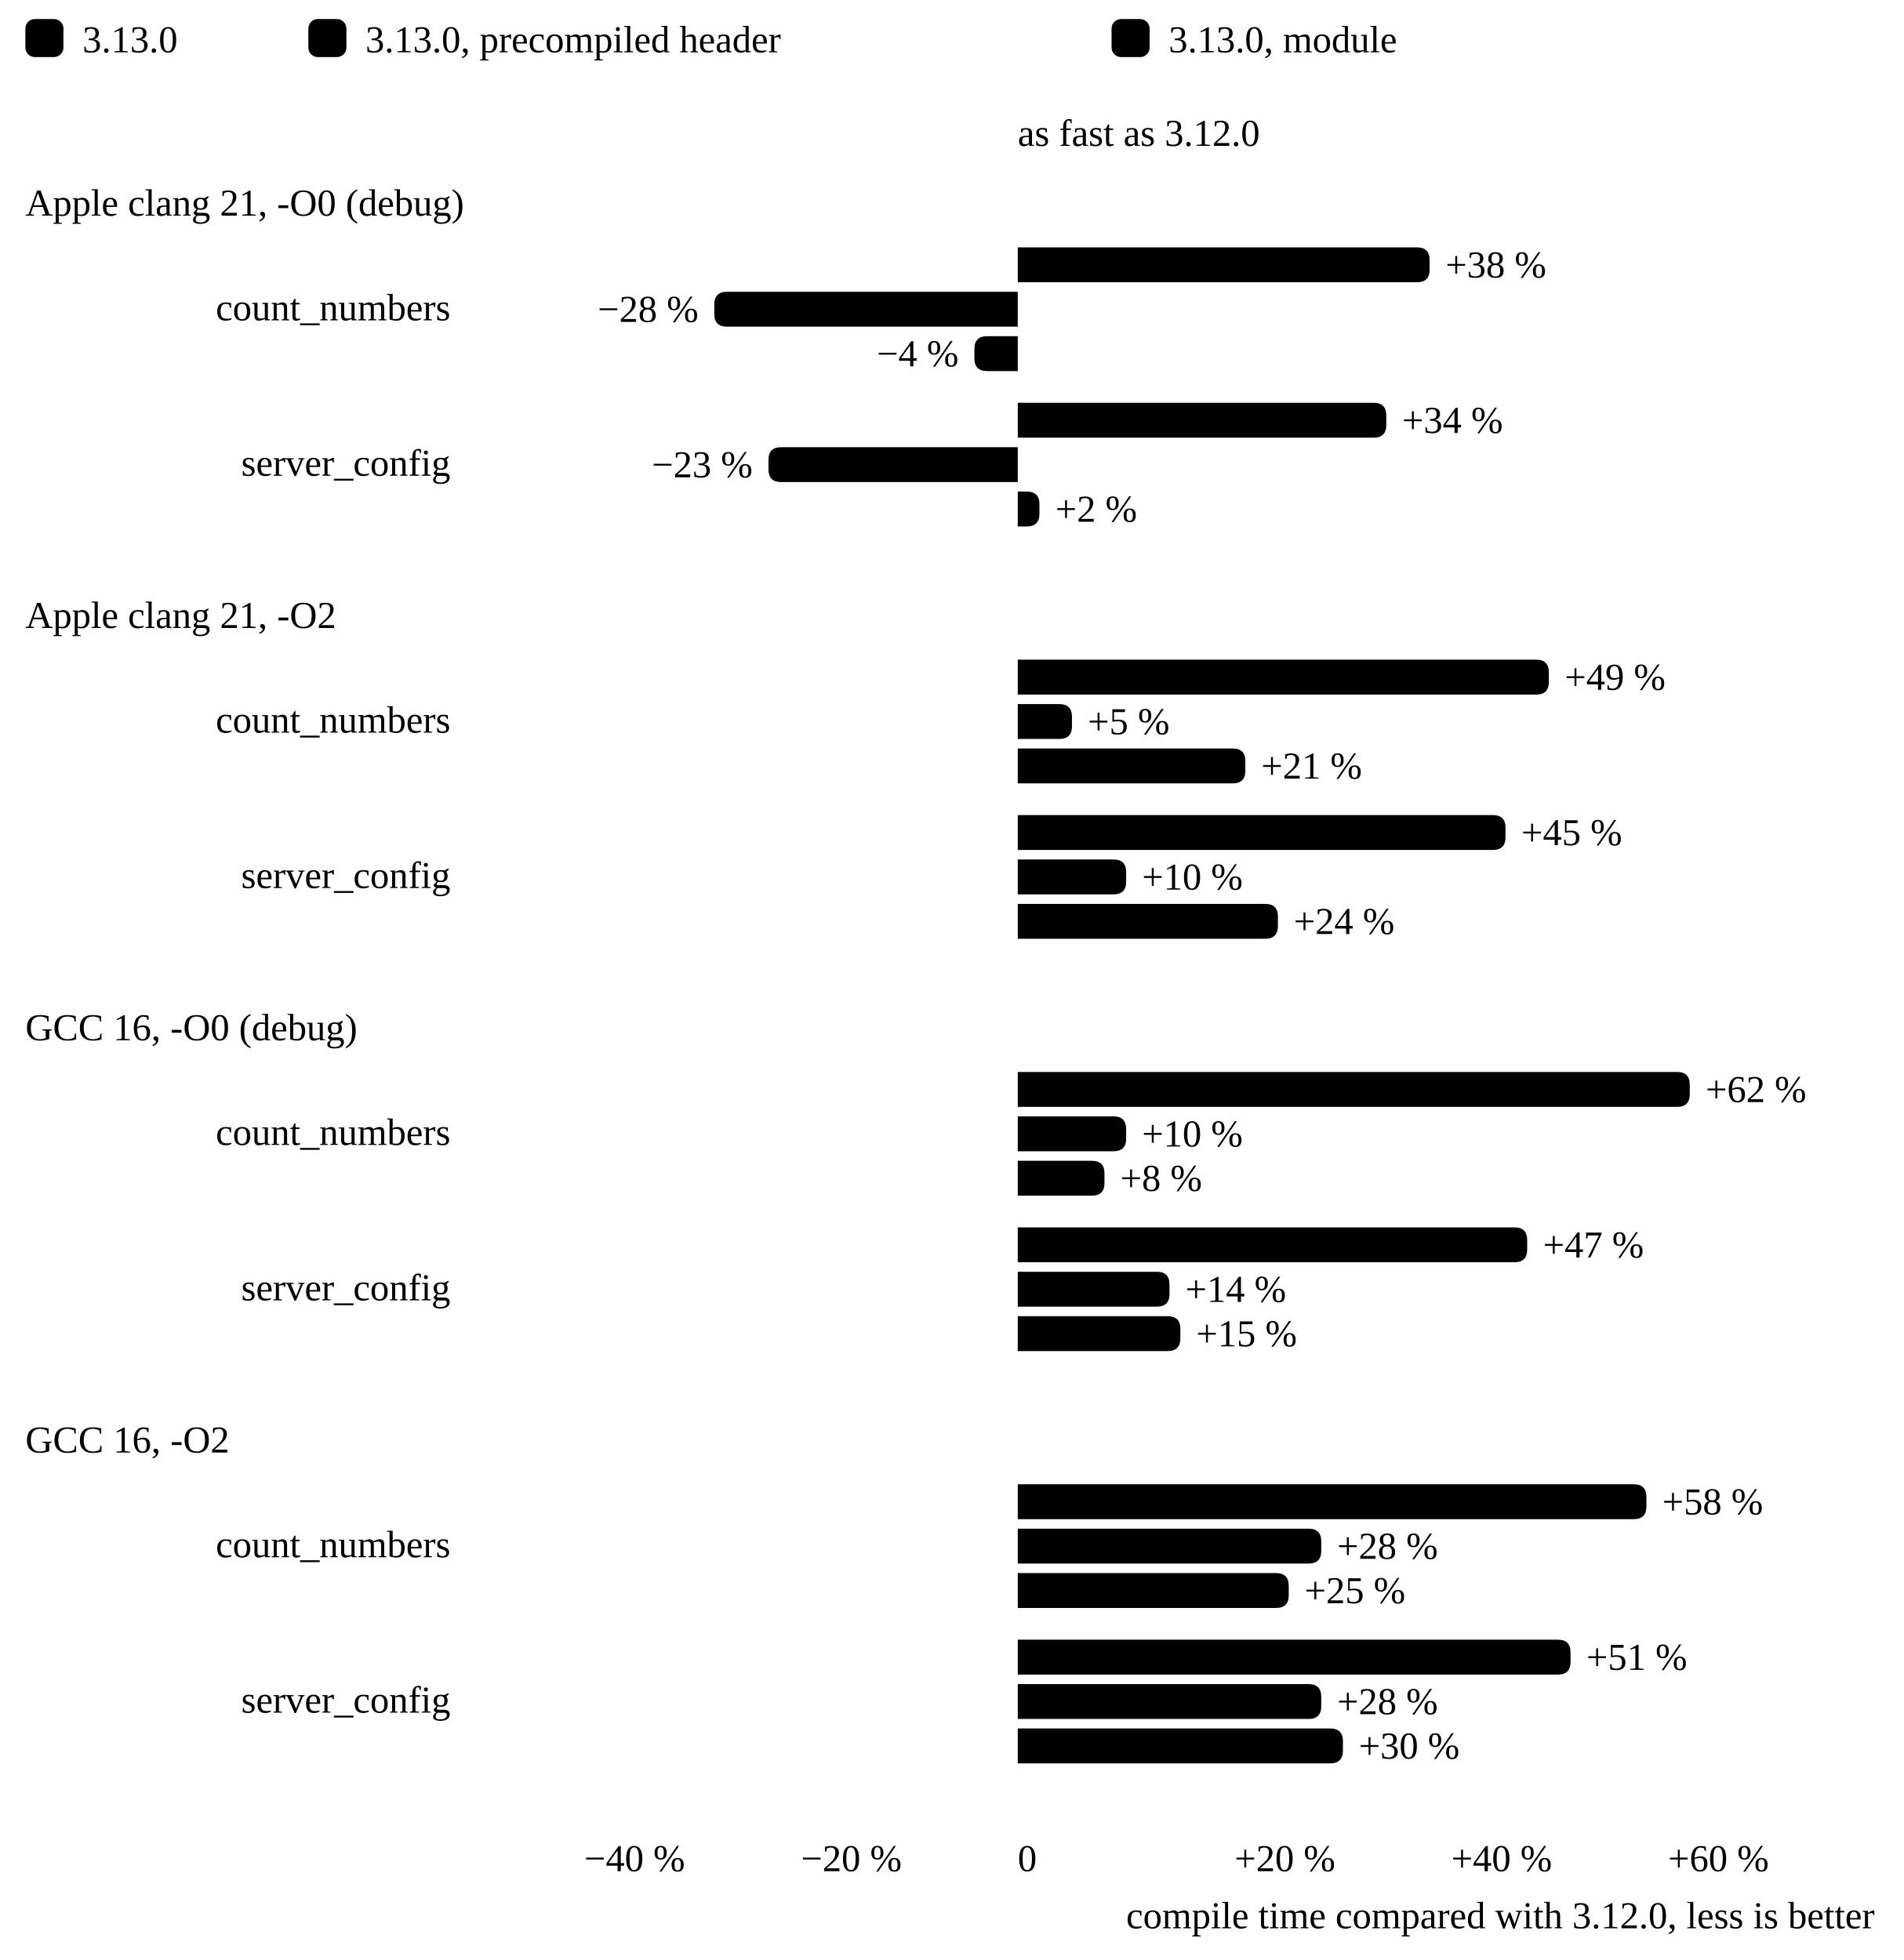
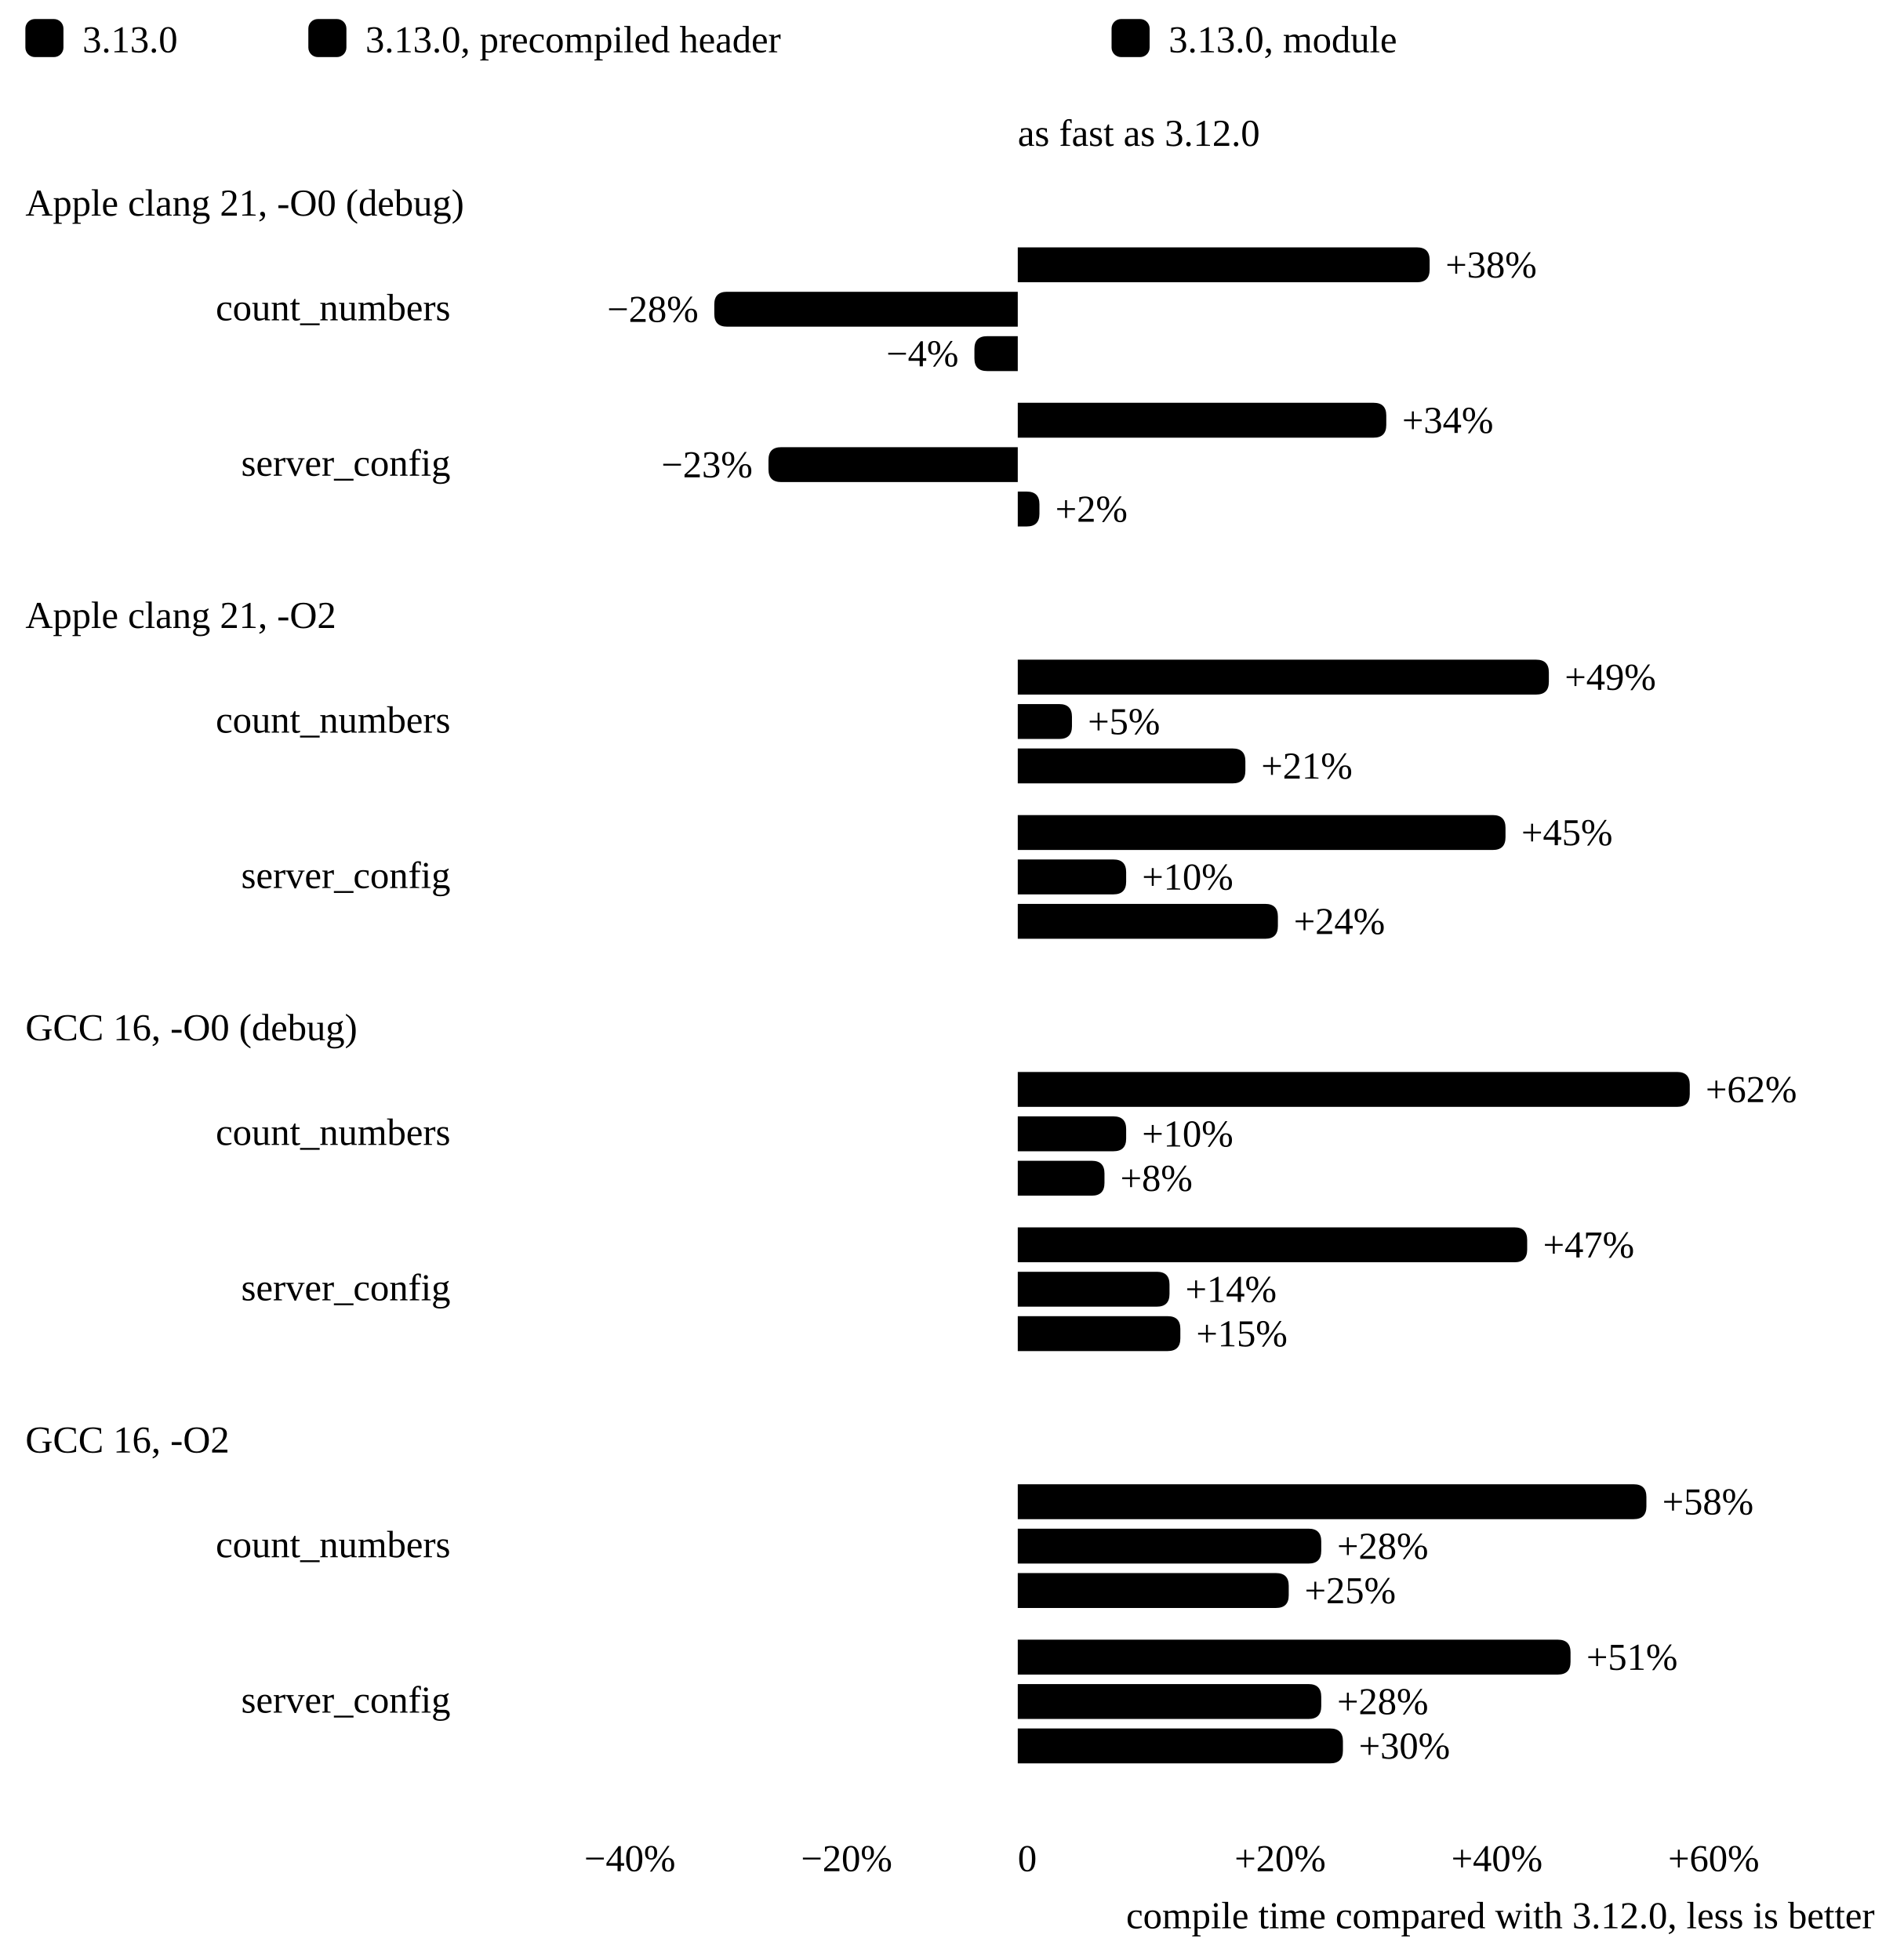
<svg xmlns="http://www.w3.org/2000/svg" class="nj-fig nj-charts nj-charts--blog" viewBox="0 0 600 618" role="img" aria-labelledby="nj-blog-price nj-blog-price-d">
  <rect class="nj-charts-c2" x="8" y="6" width="12" height="12" rx="3" />
  <text class="nj-charts-leg" x="26" y="16.5">3.13.0</text>
  <rect class="nj-charts-c1" x="97.2" y="6" width="12" height="12" rx="3" />
  <text class="nj-charts-leg" x="115.2" y="16.5">3.13.0, precompiled header</text>
  <rect class="nj-charts-c3" x="350.4" y="6" width="12" height="12" rx="3" />
  <text class="nj-charts-leg" x="368.4" y="16.5">3.13.0, module</text>
  <text class="nj-charts-tick" x="320.833" y="46">as fast as 3.12.0</text>
  <text class="nj-charts-panel" x="8" y="68">Apple clang 21, -O0 (debug)</text>
  <line class="nj-charts-grid" x1="184.167" y1="74" x2="184.167" y2="170" />
  <line class="nj-charts-grid" x1="252.5" y1="74" x2="252.5" y2="170" />
  <line class="nj-charts-grid" x1="389.167" y1="74" x2="389.167" y2="170" />
  <line class="nj-charts-grid" x1="457.5" y1="74" x2="457.5" y2="170" />
  <line class="nj-charts-grid" x1="525.833" y1="74" x2="525.833" y2="170" />
  <text class="nj-charts-rowlabel nj-charts-code" x="142" y="101" text-anchor="end">count_numbers</text>
  <path class="nj-charts-c2" d="M320.833 78 H446.667 Q450.667 78 450.667 82 V85 Q450.667 89 446.667 89 H320.833 Z" />
-   <text class="nj-charts-val" x="455.667" y="87.5">+38 %</text>
+   <text class="nj-charts-val" x="455.667" y="87.5">+38%</text>
  <path class="nj-charts-c1" d="M320.833 92 H229.167 Q225.167 92 225.167 96 V99 Q225.167 103 229.167 103 H320.833 Z" />
-   <text class="nj-charts-val" x="220.167" y="101.5" text-anchor="end">−28 %</text>
+   <text class="nj-charts-val" x="220.167" y="101.5" text-anchor="end">−28%</text>
  <path class="nj-charts-c3" d="M320.833 106 H311.167 Q307.167 106 307.167 110 V113 Q307.167 117 311.167 117 H320.833 Z" />
-   <text class="nj-charts-val" x="302.167" y="115.5" text-anchor="end">−4 %</text>
+   <text class="nj-charts-val" x="302.167" y="115.5" text-anchor="end">−4%</text>
  <text class="nj-charts-rowlabel nj-charts-code" x="142" y="150" text-anchor="end">server_config</text>
  <path class="nj-charts-c2" d="M320.833 127 H433 Q437 127 437 131 V134 Q437 138 433 138 H320.833 Z" />
-   <text class="nj-charts-val" x="442" y="136.5">+34 %</text>
+   <text class="nj-charts-val" x="442" y="136.5">+34%</text>
  <path class="nj-charts-c1" d="M320.833 141 H246.25 Q242.25 141 242.25 145 V148 Q242.25 152 246.25 152 H320.833 Z" />
-   <text class="nj-charts-val" x="237.25" y="150.5" text-anchor="end">−23 %</text>
+   <text class="nj-charts-val" x="237.25" y="150.5" text-anchor="end">−23%</text>
  <path class="nj-charts-c3" d="M320.833 155 H323.667 Q327.667 155 327.667 159 V162 Q327.667 166 323.667 166 H320.833 Z" />
-   <text class="nj-charts-val" x="332.667" y="164.5">+2 %</text>
+   <text class="nj-charts-val" x="332.667" y="164.5">+2%</text>
  <text class="nj-charts-panel" x="8" y="198">Apple clang 21, -O2</text>
  <line class="nj-charts-grid" x1="184.167" y1="204" x2="184.167" y2="300" />
  <line class="nj-charts-grid" x1="252.5" y1="204" x2="252.5" y2="300" />
  <line class="nj-charts-grid" x1="389.167" y1="204" x2="389.167" y2="300" />
  <line class="nj-charts-grid" x1="457.5" y1="204" x2="457.5" y2="300" />
  <line class="nj-charts-grid" x1="525.833" y1="204" x2="525.833" y2="300" />
  <text class="nj-charts-rowlabel nj-charts-code" x="142" y="231" text-anchor="end">count_numbers</text>
  <path class="nj-charts-c2" d="M320.833 208 H484.25 Q488.25 208 488.25 212 V215 Q488.25 219 484.25 219 H320.833 Z" />
-   <text class="nj-charts-val" x="493.25" y="217.5">+49 %</text>
+   <text class="nj-charts-val" x="493.25" y="217.5">+49%</text>
  <path class="nj-charts-c1" d="M320.833 222 H333.917 Q337.917 222 337.917 226 V229 Q337.917 233 333.917 233 H320.833 Z" />
-   <text class="nj-charts-val" x="342.917" y="231.5">+5 %</text>
+   <text class="nj-charts-val" x="342.917" y="231.5">+5%</text>
  <path class="nj-charts-c3" d="M320.833 236 H388.583 Q392.583 236 392.583 240 V243 Q392.583 247 388.583 247 H320.833 Z" />
-   <text class="nj-charts-val" x="397.583" y="245.5">+21 %</text>
+   <text class="nj-charts-val" x="397.583" y="245.5">+21%</text>
  <text class="nj-charts-rowlabel nj-charts-code" x="142" y="280" text-anchor="end">server_config</text>
  <path class="nj-charts-c2" d="M320.833 257 H470.583 Q474.583 257 474.583 261 V264 Q474.583 268 470.583 268 H320.833 Z" />
-   <text class="nj-charts-val" x="479.583" y="266.5">+45 %</text>
+   <text class="nj-charts-val" x="479.583" y="266.5">+45%</text>
  <path class="nj-charts-c1" d="M320.833 271 H351 Q355 271 355 275 V278 Q355 282 351 282 H320.833 Z" />
-   <text class="nj-charts-val" x="360" y="280.5">+10 %</text>
+   <text class="nj-charts-val" x="360" y="280.5">+10%</text>
  <path class="nj-charts-c3" d="M320.833 285 H398.833 Q402.833 285 402.833 289 V292 Q402.833 296 398.833 296 H320.833 Z" />
-   <text class="nj-charts-val" x="407.833" y="294.5">+24 %</text>
+   <text class="nj-charts-val" x="407.833" y="294.5">+24%</text>
  <text class="nj-charts-panel" x="8" y="328">G​CC 16, -O0 (debug)</text>
  <line class="nj-charts-grid" x1="184.167" y1="334" x2="184.167" y2="430" />
  <line class="nj-charts-grid" x1="252.5" y1="334" x2="252.5" y2="430" />
  <line class="nj-charts-grid" x1="389.167" y1="334" x2="389.167" y2="430" />
  <line class="nj-charts-grid" x1="457.5" y1="334" x2="457.5" y2="430" />
  <line class="nj-charts-grid" x1="525.833" y1="334" x2="525.833" y2="430" />
  <text class="nj-charts-rowlabel nj-charts-code" x="142" y="361" text-anchor="end">count_numbers</text>
  <path class="nj-charts-c2" d="M320.833 338 H528.667 Q532.667 338 532.667 342 V345 Q532.667 349 528.667 349 H320.833 Z" />
-   <text class="nj-charts-val" x="537.667" y="347.5">+62 %</text>
+   <text class="nj-charts-val" x="537.667" y="347.5">+62%</text>
  <path class="nj-charts-c1" d="M320.833 352 H351 Q355 352 355 356 V359 Q355 363 351 363 H320.833 Z" />
-   <text class="nj-charts-val" x="360" y="361.5">+10 %</text>
+   <text class="nj-charts-val" x="360" y="361.5">+10%</text>
  <path class="nj-charts-c3" d="M320.833 366 H344.167 Q348.167 366 348.167 370 V373 Q348.167 377 344.167 377 H320.833 Z" />
-   <text class="nj-charts-val" x="353.167" y="375.5">+8 %</text>
+   <text class="nj-charts-val" x="353.167" y="375.5">+8%</text>
  <text class="nj-charts-rowlabel nj-charts-code" x="142" y="410" text-anchor="end">server_config</text>
  <path class="nj-charts-c2" d="M320.833 387 H477.417 Q481.417 387 481.417 391 V394 Q481.417 398 477.417 398 H320.833 Z" />
-   <text class="nj-charts-val" x="486.417" y="396.5">+47 %</text>
+   <text class="nj-charts-val" x="486.417" y="396.5">+47%</text>
  <path class="nj-charts-c1" d="M320.833 401 H364.667 Q368.667 401 368.667 405 V408 Q368.667 412 364.667 412 H320.833 Z" />
-   <text class="nj-charts-val" x="373.667" y="410.5">+14 %</text>
+   <text class="nj-charts-val" x="373.667" y="410.5">+14%</text>
  <path class="nj-charts-c3" d="M320.833 415 H368.083 Q372.083 415 372.083 419 V422 Q372.083 426 368.083 426 H320.833 Z" />
-   <text class="nj-charts-val" x="377.083" y="424.5">+15 %</text>
+   <text class="nj-charts-val" x="377.083" y="424.5">+15%</text>
  <text class="nj-charts-panel" x="8" y="458">G​CC 16, -O2</text>
  <line class="nj-charts-grid" x1="184.167" y1="464" x2="184.167" y2="560" />
  <line class="nj-charts-grid" x1="252.5" y1="464" x2="252.5" y2="560" />
  <line class="nj-charts-grid" x1="389.167" y1="464" x2="389.167" y2="560" />
  <line class="nj-charts-grid" x1="457.5" y1="464" x2="457.5" y2="560" />
  <line class="nj-charts-grid" x1="525.833" y1="464" x2="525.833" y2="560" />
  <text class="nj-charts-rowlabel nj-charts-code" x="142" y="491" text-anchor="end">count_numbers</text>
  <path class="nj-charts-c2" d="M320.833 468 H515 Q519 468 519 472 V475 Q519 479 515 479 H320.833 Z" />
-   <text class="nj-charts-val" x="524" y="477.5">+58 %</text>
+   <text class="nj-charts-val" x="524" y="477.5">+58%</text>
  <path class="nj-charts-c1" d="M320.833 482 H412.5 Q416.5 482 416.5 486 V489 Q416.5 493 412.5 493 H320.833 Z" />
-   <text class="nj-charts-val" x="421.5" y="491.5">+28 %</text>
+   <text class="nj-charts-val" x="421.5" y="491.5">+28%</text>
  <path class="nj-charts-c3" d="M320.833 496 H402.25 Q406.25 496 406.25 500 V503 Q406.25 507 402.25 507 H320.833 Z" />
-   <text class="nj-charts-val" x="411.25" y="505.5">+25 %</text>
+   <text class="nj-charts-val" x="411.25" y="505.5">+25%</text>
  <text class="nj-charts-rowlabel nj-charts-code" x="142" y="540" text-anchor="end">server_config</text>
  <path class="nj-charts-c2" d="M320.833 517 H491.083 Q495.083 517 495.083 521 V524 Q495.083 528 491.083 528 H320.833 Z" />
-   <text class="nj-charts-val" x="500.083" y="526.5">+51 %</text>
+   <text class="nj-charts-val" x="500.083" y="526.5">+51%</text>
  <path class="nj-charts-c1" d="M320.833 531 H412.5 Q416.5 531 416.5 535 V538 Q416.5 542 412.5 542 H320.833 Z" />
-   <text class="nj-charts-val" x="421.5" y="540.5">+28 %</text>
+   <text class="nj-charts-val" x="421.5" y="540.5">+28%</text>
  <path class="nj-charts-c3" d="M320.833 545 H419.333 Q423.333 545 423.333 549 V552 Q423.333 556 419.333 556 H320.833 Z" />
-   <text class="nj-charts-val" x="428.333" y="554.5">+30 %</text>
+   <text class="nj-charts-val" x="428.333" y="554.5">+30%</text>
  <line class="nj-charts-ref" x1="320.833" y1="52" x2="320.833" y2="574" />
-   <text class="nj-charts-tick" x="184.167" y="590">−40 %</text>
-   <text class="nj-charts-tick" x="252.5" y="590">−20 %</text>
+   <text class="nj-charts-tick" x="184.167" y="590">−40%</text>
+   <text class="nj-charts-tick" x="252.5" y="590">−20%</text>
  <text class="nj-charts-tick" x="320.833" y="590">0</text>
-   <text class="nj-charts-tick" x="389.167" y="590">+20 %</text>
-   <text class="nj-charts-tick" x="457.5" y="590">+40 %</text>
-   <text class="nj-charts-tick" x="525.833" y="590">+60 %</text>
+   <text class="nj-charts-tick" x="389.167" y="590">+20%</text>
+   <text class="nj-charts-tick" x="457.5" y="590">+40%</text>
+   <text class="nj-charts-tick" x="525.833" y="590">+60%</text>
  <text class="nj-charts-tick" x="355" y="608">compile time compared with 3.12.0, less is better</text>
</svg>
